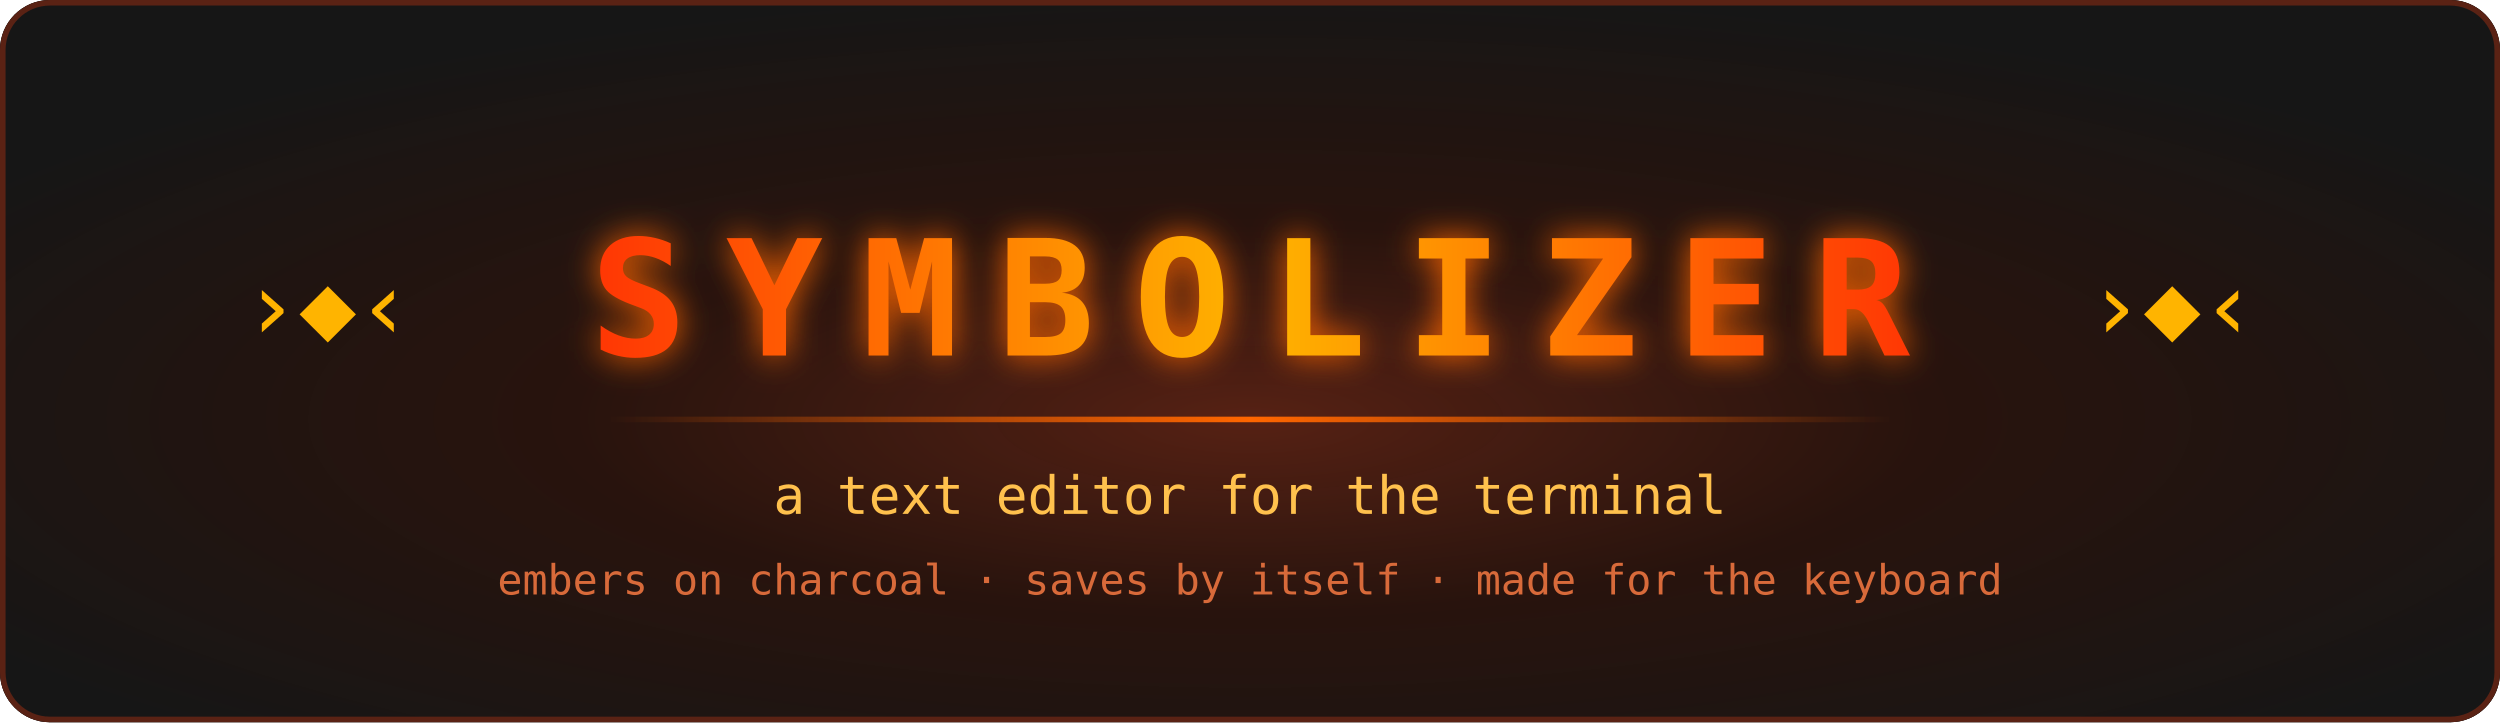
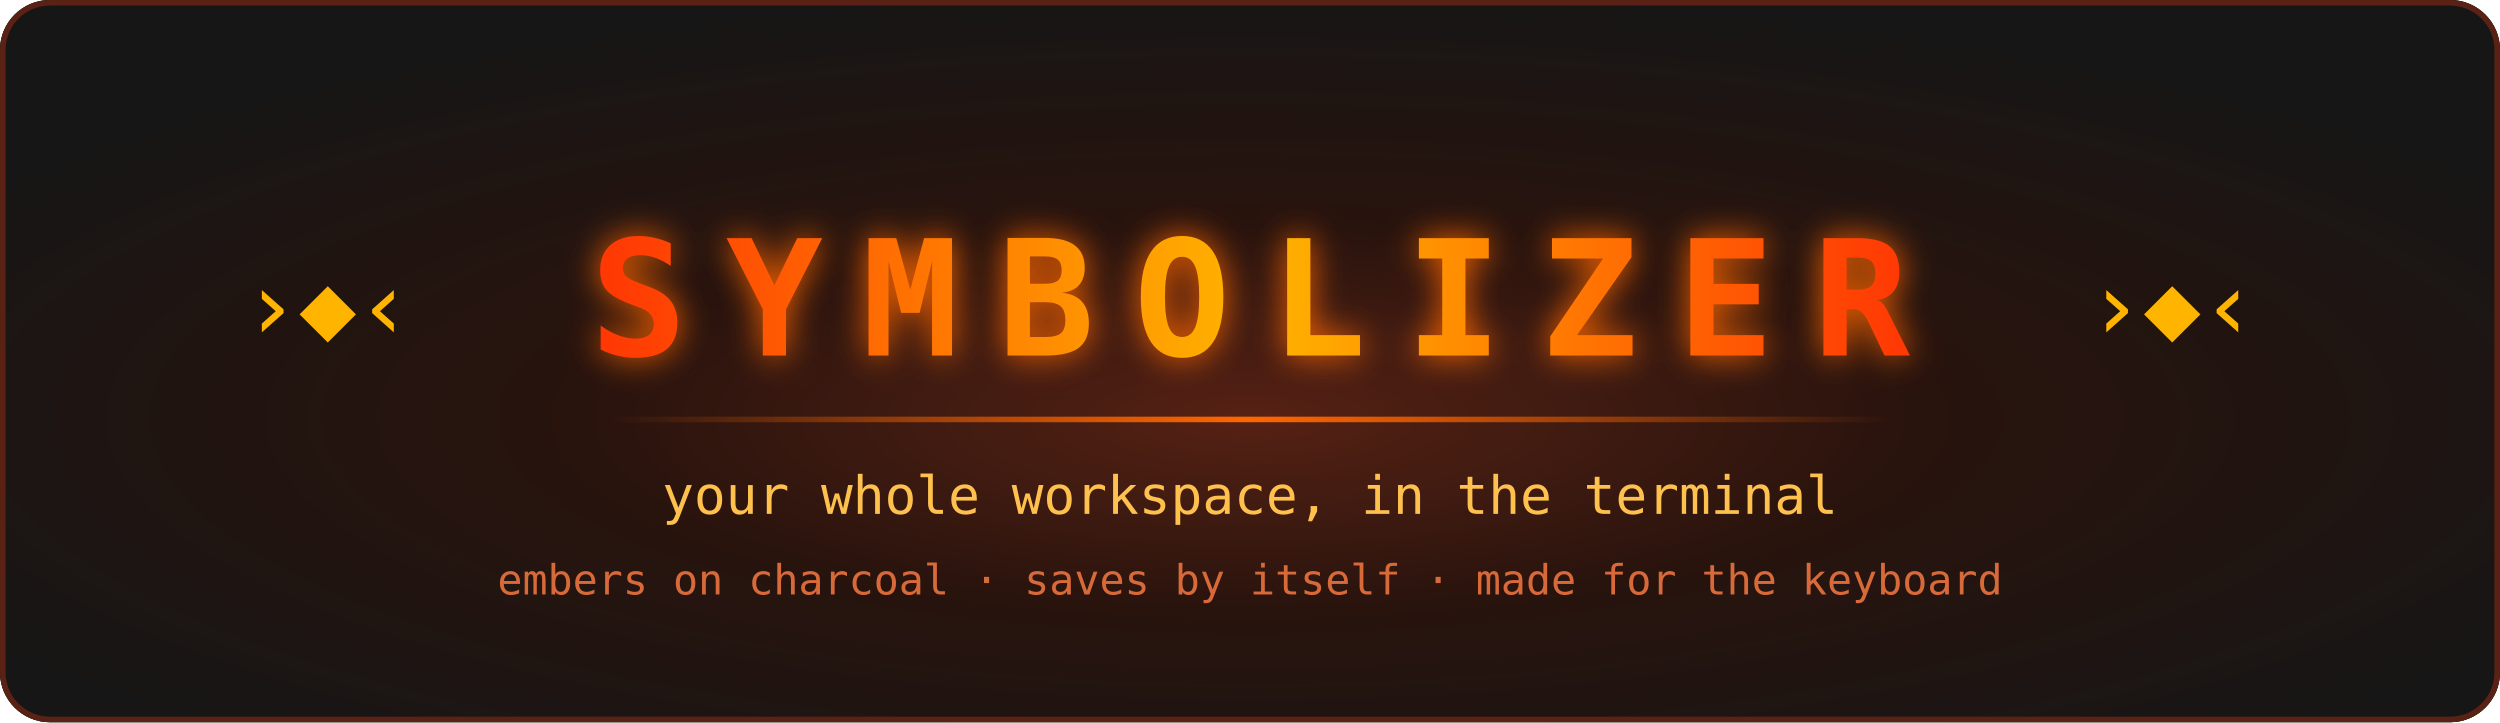
- <svg xmlns="http://www.w3.org/2000/svg" viewBox="0 0 900 260" width="900" height="260" role="img" aria-label="Symbolizer: a text editor for the terminal, in the Emberistal theme">
+ <svg xmlns="http://www.w3.org/2000/svg" viewBox="0 0 900 260" width="900" height="260" role="img" aria-label="Symbolizer: your whole workspace, in the terminal">
  <defs>
    <radialGradient id="glow" cx="50%" cy="58%" r="60%">
      <stop offset="0" stop-color="#5a2214" stop-opacity="0.95" />
      <stop offset="0.45" stop-color="#2a130c" stop-opacity="0.9" />
      <stop offset="1" stop-color="#161616" />
    </radialGradient>
    <linearGradient id="title" x1="0" x2="1" y1="0" y2="0">
      <stop offset="0" stop-color="#ff3704" />
      <stop offset="0.5" stop-color="#ffb400" />
      <stop offset="1" stop-color="#ff3704" />
    </linearGradient>
    <linearGradient id="rule" x1="0" x2="1">
      <stop offset="0" stop-color="#ff6600" stop-opacity="0" />
      <stop offset="0.5" stop-color="#ff6600" />
      <stop offset="1" stop-color="#ff6600" stop-opacity="0" />
    </linearGradient>
    <filter id="soft" x="-20%" y="-50%" width="140%" height="200%">
      <feGaussianBlur stdDeviation="6" />
    </filter>
    <style>
      .t { font-family: "JetBrains Mono", "Fira Code", "DejaVu Sans Mono", Consolas, monospace; }
      .breathe { animation: breathe 4s ease-in-out infinite; }
      @keyframes breathe { 0%, 100% { opacity: .55 } 50% { opacity: 1 } }
      .spark { animation: rise linear infinite; opacity: 0; }
      @keyframes rise {
        0% { transform: translateY(0); opacity: 0 }
        12% { opacity: 1 }
        100% { transform: translateY(-190px); opacity: 0 }
      }
      .emblem { animation: flicker 2.6s ease-in-out infinite; transform-origin: center; transform-box: fill-box; }
      @keyframes flicker { 0%, 100% { opacity: .8 } 40% { opacity: 1 } 70% { opacity: .65 } }
    </style>
  </defs>
  <rect width="900" height="260" rx="18" fill="#161616" />
  <rect width="900" height="260" rx="18" fill="url(#glow)" class="breathe" />
  <rect x="1" y="1" width="898" height="258" rx="17" fill="none" stroke="#5a2214" stroke-width="2" />
  <g fill="#ffb400">
    <circle class="spark" cx="140" cy="250" r="2.2" style="animation-duration:5.5s;animation-delay:0s" />
    <circle class="spark" cx="230" cy="255" r="1.6" style="animation-duration:6.8s;animation-delay:1.4s" />
    <circle class="spark" cx="330" cy="252" r="2.4" style="animation-duration:5.0s;animation-delay:2.6s" />
    <circle class="spark" cx="455" cy="256" r="1.8" style="animation-duration:6.2s;animation-delay:.7s" />
    <circle class="spark" cx="560" cy="250" r="2.6" style="animation-duration:5.8s;animation-delay:3.3s" />
    <circle class="spark" cx="655" cy="254" r="1.6" style="animation-duration:7.0s;animation-delay:2.0s" />
    <circle class="spark" cx="760" cy="252" r="2.2" style="animation-duration:5.3s;animation-delay:4.1s" />
  </g>
  <g fill="#ff6600">
    <circle class="spark" cx="185" cy="256" r="1.4" style="animation-duration:7.4s;animation-delay:3.0s" />
    <circle class="spark" cx="395" cy="256" r="1.3" style="animation-duration:6.6s;animation-delay:4.6s" />
    <circle class="spark" cx="515" cy="256" r="1.5" style="animation-duration:7.8s;animation-delay:1.1s" />
    <circle class="spark" cx="715" cy="256" r="1.4" style="animation-duration:6.0s;animation-delay:5.2s" />
  </g>
  <g class="t emblem" font-size="34" fill="#ffb400" text-anchor="middle">
    <text x="118" y="122">›◆‹</text>
    <text x="782" y="122">›◆‹</text>
  </g>
  <text x="450" y="128" text-anchor="middle" class="t breathe" font-size="58" font-weight="700" letter-spacing="14" fill="#ff6600" filter="url(#soft)">SYMBOLIZER</text>
  <text x="450" y="128" text-anchor="middle" class="t" font-size="58" font-weight="700" letter-spacing="14" fill="url(#title)">SYMBOLIZER</text>
  <rect x="220" y="150" width="460" height="2" fill="url(#rule)" />
-   <text x="450" y="185" text-anchor="middle" class="t" font-size="19" fill="#ffc14d">a text editor for the terminal</text>
+   <text x="450" y="185" text-anchor="middle" class="t" font-size="19" fill="#ffc14d">your whole workspace, in the terminal</text>
  <text x="450" y="214" text-anchor="middle" class="t" font-size="15" fill="#d86a3a">embers on charcoal · saves by itself · made for the keyboard</text>
</svg>
